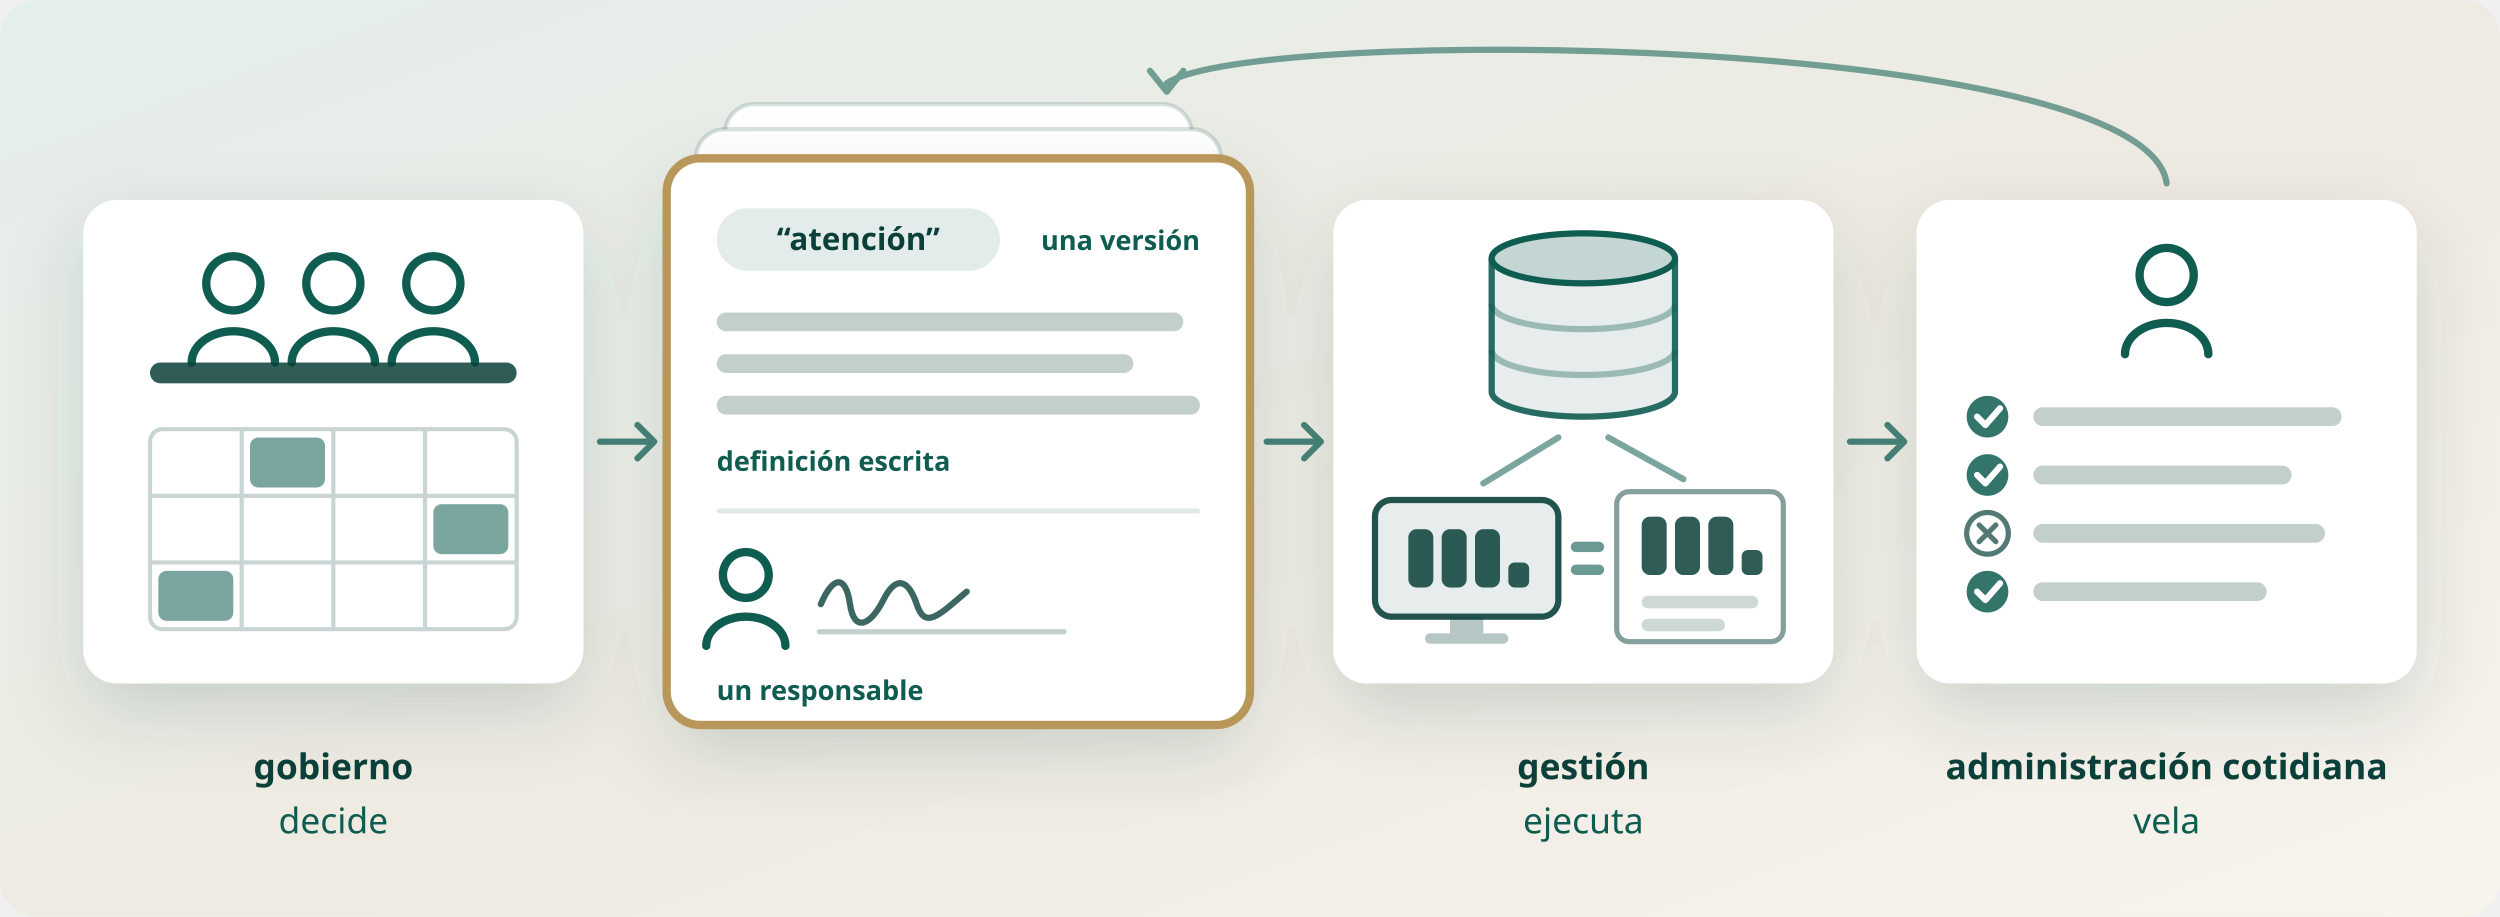
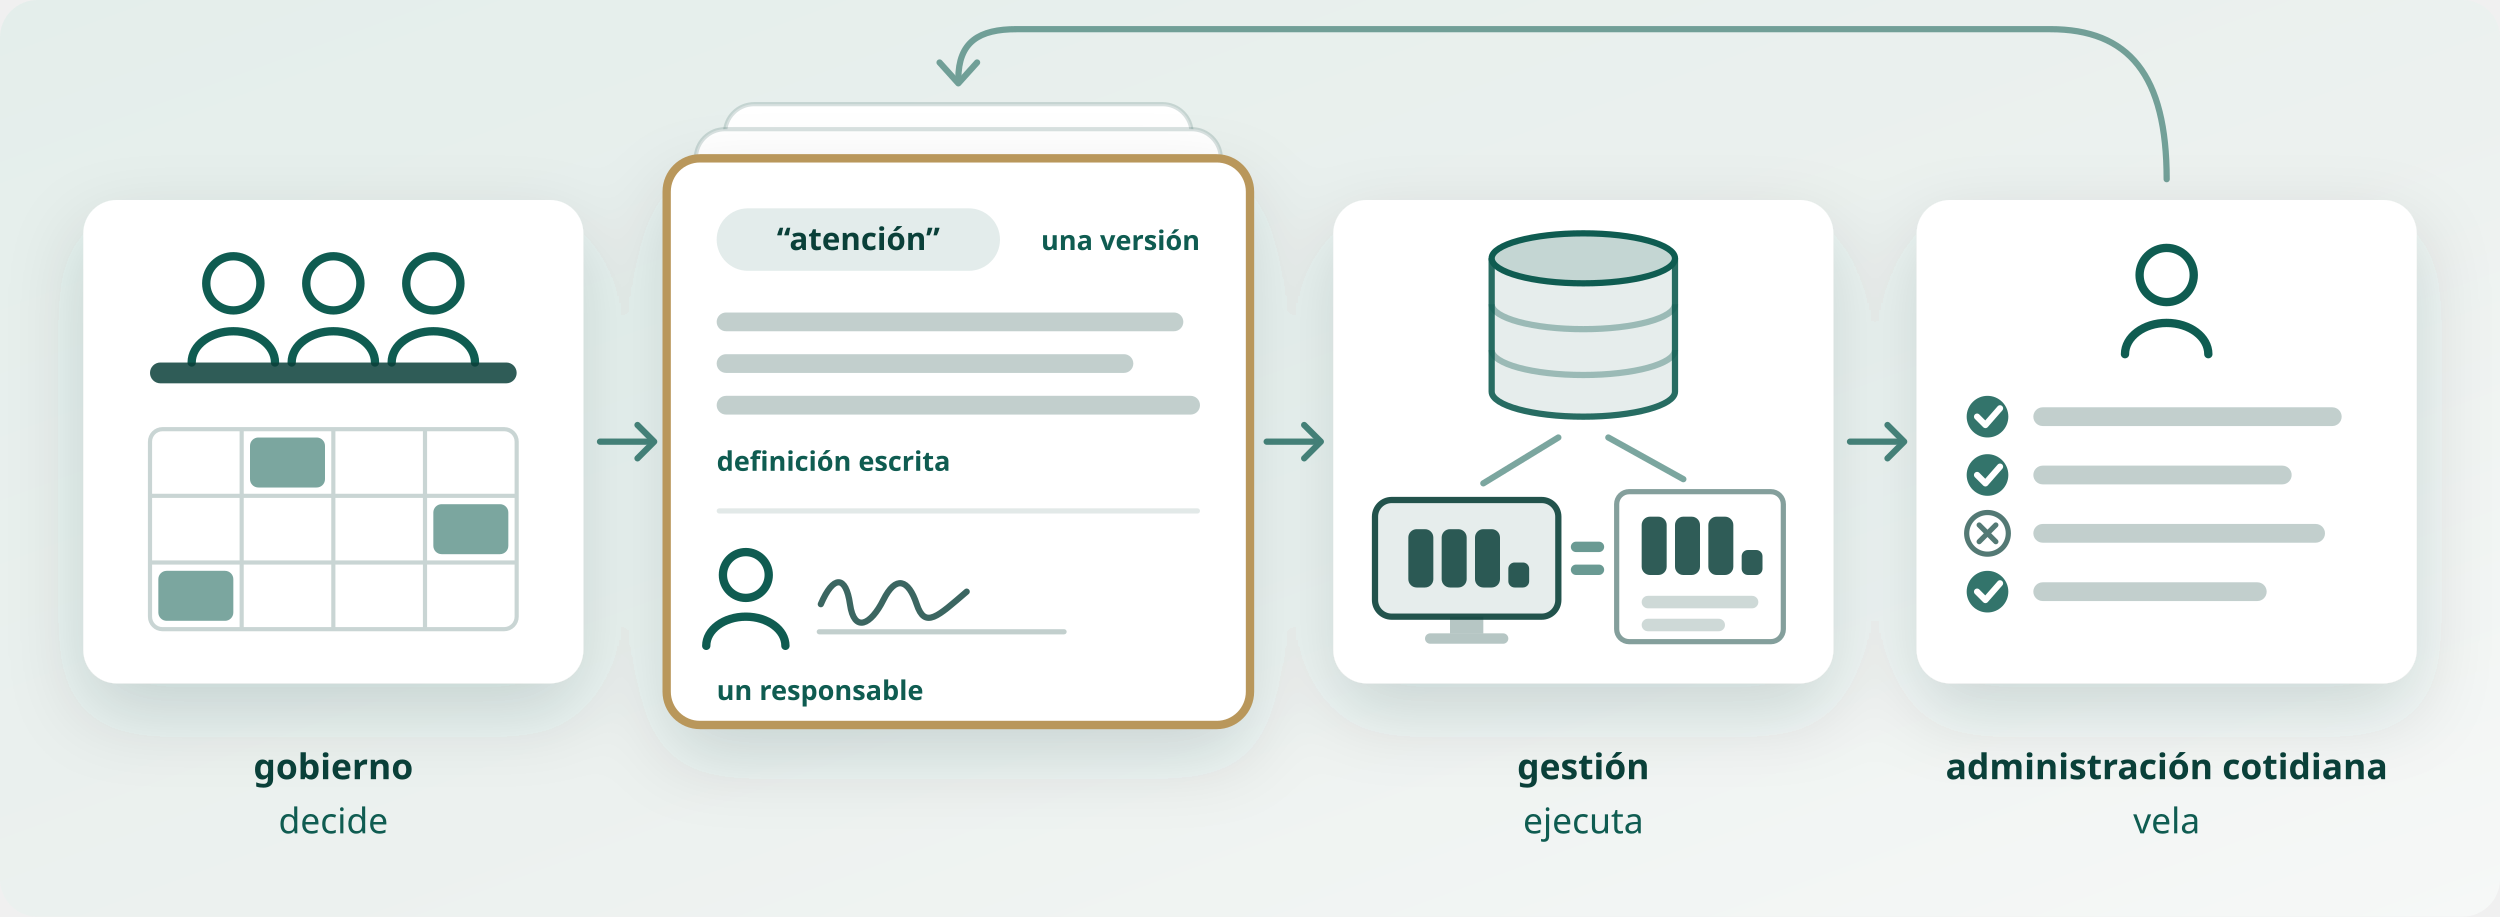
<svg xmlns="http://www.w3.org/2000/svg" viewBox="0 0 1200 440" width="1200" height="440" role="img" aria-label="Cuatro hojas en fila, unidas por flechas de izquierda a derecha. En el centro, la más grande y la única contorneada en dorado: la definición de la métrica «atención», con su texto escrito, la persona que responde por ella y su firma, y otras hojas asomando detrás, que son sus versiones. A la izquierda, un comité de tres personas sentado a una mesa, con una matriz de decisiones debajo: es el gobierno, que decide. A la derecha de la definición, una base de datos de la que salen un tablero y un reporte con la misma cifra y un signo igual entre los dos: es la gestión, que ejecuta. Al final, una persona del dominio con una lista de registros revisados uno a uno, uno de ellos marcado como excepción, y una flecha que vuelve sobre la definición: es la administración cotidiana, que vela.">
  <defs>
    <linearGradient id="ilu-quiendecide-fondo" x1="0" y1="0" x2="1" y2="1">
      <stop offset="0%" stop-color="#E4EEEB" />
-       <stop offset="55%" stop-color="#EFEBE2" />
-       <stop offset="100%" stop-color="#F7F4EE" />
+       <stop offset="55%" stop-color="#ECF1EF" />
+       <stop offset="100%" stop-color="#F6F8F7" />
    </linearGradient>
    <filter id="ilu-quiendecide-sombra" x="-30%" y="-30%" width="160%" height="160%">
      <feDropShadow dx="0" dy="14" stdDeviation="18" flood-color="#0A4039" flood-opacity="0.16" />
    </filter>
  </defs>
  <rect width="1200" height="440" rx="18" fill="url(#ilu-quiendecide-fondo)" />
  <g fill="#FFFFFF" stroke="#0A4039" stroke-width="2" stroke-opacity=".16">
    <rect x="348" y="50" width="224" height="120" rx="14" />
    <rect x="334" y="62" width="252" height="120" rx="14" />
  </g>
  <g filter="url(#ilu-quiendecide-sombra)" fill="#FFFFFF">
    <rect x="40" y="96" width="240" height="232" rx="16" />
    <rect x="320" y="76" width="280" height="272" rx="16" />
    <rect x="640" y="96" width="240" height="232" rx="16" />
    <rect x="920" y="96" width="240" height="232" rx="16" />
  </g>
  <g fill="none" stroke="#0F5C51" stroke-width="4" stroke-linecap="round">
    <circle cx="112" cy="136" r="13" />
    <circle cx="160" cy="136" r="13" />
    <circle cx="208" cy="136" r="13" />
    <path d="M92 174 a20 15 0 0 1 40 0" />
    <path d="M140 174 a20 15 0 0 1 40 0" />
    <path d="M188 174 a20 15 0 0 1 40 0" />
  </g>
  <rect x="72" y="174" width="176" height="10" rx="5" fill="#0A4039" opacity=".85" />
  <g fill="#0F5C51" opacity=".55">
    <rect x="120" y="210" width="36" height="24" rx="4" />
    <rect x="208" y="242" width="36" height="24" rx="4" />
    <rect x="76" y="274" width="36" height="24" rx="4" />
  </g>
  <g fill="none" stroke="#0A4039" stroke-width="2" opacity=".22">
    <rect x="72" y="206" width="176" height="96" rx="6" />
    <line x1="72" y1="238" x2="248" y2="238" />
    <line x1="72" y1="270" x2="248" y2="270" />
    <line x1="116" y1="206" x2="116" y2="302" />
    <line x1="160" y1="206" x2="160" y2="302" />
    <line x1="204" y1="206" x2="204" y2="302" />
  </g>
  <rect x="344" y="100" width="136" height="30" rx="15" fill="#0F5C51" opacity=".12" />
  <text x="412" y="120" text-anchor="middle" font-family="Seravek, 'Source Sans 3', system-ui, sans-serif" font-size="15" font-weight="600" fill="#0A4039">“atención”</text>
  <g fill="#0A4039" opacity=".25">
    <rect x="344" y="150" width="224" height="9" rx="4.5" />
    <rect x="344" y="170" width="200" height="9" rx="4.5" />
    <rect x="344" y="190" width="232" height="9" rx="4.5" />
  </g>
  <rect x="344" y="244" width="232" height="2.5" rx="1.25" fill="#0A4039" opacity=".12" />
  <circle cx="358" cy="276" r="11" fill="none" stroke="#0F5C51" stroke-width="4" />
  <path d="M339 310 a19 14 0 0 1 38 0" fill="none" stroke="#0F5C51" stroke-width="4" stroke-linecap="round" />
  <path d="M394 290 c 6 -14 12 -14 14 0 s 10 10 16 -2 s 12 -10 16 2 s 10 6 24 -6" fill="none" stroke="#0A4039" stroke-width="3" stroke-linecap="round" stroke-linejoin="round" opacity=".8" />
  <rect x="392" y="302" width="120" height="2.5" rx="1.25" fill="#0A4039" opacity=".25" />
  <g font-family="Seravek, 'Source Sans 3', system-ui, sans-serif" font-size="13" font-weight="600" fill="#0F5C51">
    <text x="576" y="120" text-anchor="end">una versión</text>
    <text x="344" y="226">definición escrita</text>
    <text x="344" y="336">un responsable</text>
  </g>
  <rect x="320" y="76" width="280" height="272" rx="16" fill="none" stroke="#B9975B" stroke-width="4" />
  <path d="M716 124 v64 a44 12 0 0 0 88 0 v-64" fill="#E3EBEA" stroke="#0F5C51" stroke-width="3" opacity=".9" />
  <g fill="none" stroke="#0F5C51" stroke-width="3" opacity=".35">
    <path d="M716 146 a44 12 0 0 0 88 0" />
    <path d="M716 168 a44 12 0 0 0 88 0" />
  </g>
  <ellipse cx="760" cy="124" rx="44" ry="12" fill="#C4D6D3" stroke="#0F5C51" stroke-width="3" />
  <g fill="none" stroke="#0F5C51" stroke-width="3" stroke-linecap="round" stroke-linejoin="round" opacity=".55">
    <path d="M748 210 L712 232" />
    <path d="M772 210 L808 230" />
  </g>
  <rect x="660" y="240" width="88" height="56" rx="8" fill="#E3EBEA" stroke="#0A4039" stroke-width="3" opacity=".9" />
  <rect x="696" y="296" width="16" height="8" fill="#0A4039" opacity=".3" />
  <rect x="684" y="304" width="40" height="5" rx="2.5" fill="#0A4039" opacity=".3" />
  <g fill="#0A4039" opacity=".85">
    <rect x="676" y="254" width="12" height="28" rx="4" />
    <rect x="692" y="254" width="12" height="28" rx="4" />
    <rect x="708" y="254" width="12" height="28" rx="4" />
    <rect x="724" y="270" width="10" height="12" rx="3" />
  </g>
  <rect x="776" y="236" width="80" height="72" rx="6" fill="#FFFFFF" stroke="#0A4039" stroke-width="2.5" opacity=".5" />
  <g fill="#0A4039" opacity=".85">
    <rect x="788" y="248" width="12" height="28" rx="4" />
    <rect x="804" y="248" width="12" height="28" rx="4" />
    <rect x="820" y="248" width="12" height="28" rx="4" />
    <rect x="836" y="264" width="10" height="12" rx="3" />
  </g>
  <g fill="#0A4039" opacity=".2">
    <rect x="788" y="286" width="56" height="6" rx="3" />
    <rect x="788" y="297" width="40" height="6" rx="3" />
  </g>
  <g fill="#0F5C51" opacity=".62">
    <rect x="754" y="260" width="16" height="5" rx="2.5" />
    <rect x="754" y="271" width="16" height="5" rx="2.5" />
  </g>
  <circle cx="1040" cy="132" r="13" fill="none" stroke="#0F5C51" stroke-width="4" />
  <path d="M1020 170 a20 15 0 0 1 40 0" fill="none" stroke="#0F5C51" stroke-width="4" stroke-linecap="round" />
  <g fill="#0F5C51" opacity=".85">
    <circle cx="954" cy="200" r="10" />
    <circle cx="954" cy="228" r="10" />
    <circle cx="954" cy="284" r="10" />
  </g>
  <g fill="none" stroke="#FFFFFF" stroke-width="3" stroke-linecap="round" stroke-linejoin="round">
    <path d="M949 200 l4 4 7 -8" />
    <path d="M949 228 l4 4 7 -8" />
    <path d="M949 284 l4 4 7 -8" />
  </g>
  <circle cx="954" cy="256" r="10" fill="none" stroke="#0A4039" stroke-width="2.5" opacity=".7" />
  <path d="M950 252 l8 8 M958 252 l-8 8" fill="none" stroke="#0A4039" stroke-width="2.5" stroke-linecap="round" opacity=".7" />
  <g fill="#0A4039" opacity=".25">
    <rect x="976" y="195.5" width="148" height="9" rx="4.5" />
    <rect x="976" y="223.5" width="124" height="9" rx="4.5" />
    <rect x="976" y="251.5" width="140" height="9" rx="4.5" />
    <rect x="976" y="279.5" width="112" height="9" rx="4.5" />
  </g>
  <g fill="none" stroke="#0F5C51" stroke-width="3" stroke-linecap="round" stroke-linejoin="round" opacity=".75">
    <line x1="288" y1="212" x2="312" y2="212" />
    <path d="M306 204 l8 8 -8 8" />
    <line x1="608" y1="212" x2="632" y2="212" />
    <path d="M626 204 l8 8 -8 8" />
    <line x1="888" y1="212" x2="912" y2="212" />
    <path d="M906 204 l8 8 -8 8" />
  </g>
  <g fill="none" stroke="#0F5C51" stroke-width="3" stroke-linecap="round" stroke-linejoin="round" opacity=".55">
-     <path d="M1040 88 C 1030 16, 600 12, 560 40" />
-     <path d="M552 34 l8 10 8 -10" />
+     <path d="M1040 86 C 1040 36, 1022 14, 984 14 H 488 C 470 14, 460 20, 460 38" />
+     <path d="M451 30 l9 10 9 -10" />
  </g>
  <g font-family="Seravek, 'Source Sans 3', system-ui, sans-serif" font-size="17" text-anchor="middle">
    <g font-weight="600" fill="#0A4039">
      <text x="160" y="374">gobierno</text>
      <text x="760" y="374">gestión</text>
      <text x="1040" y="374">administración cotidiana</text>
    </g>
    <g font-weight="400" fill="#0F5C51">
      <text x="160" y="400">decide</text>
      <text x="760" y="400">ejecuta</text>
      <text x="1040" y="400">vela</text>
    </g>
  </g>
</svg>
